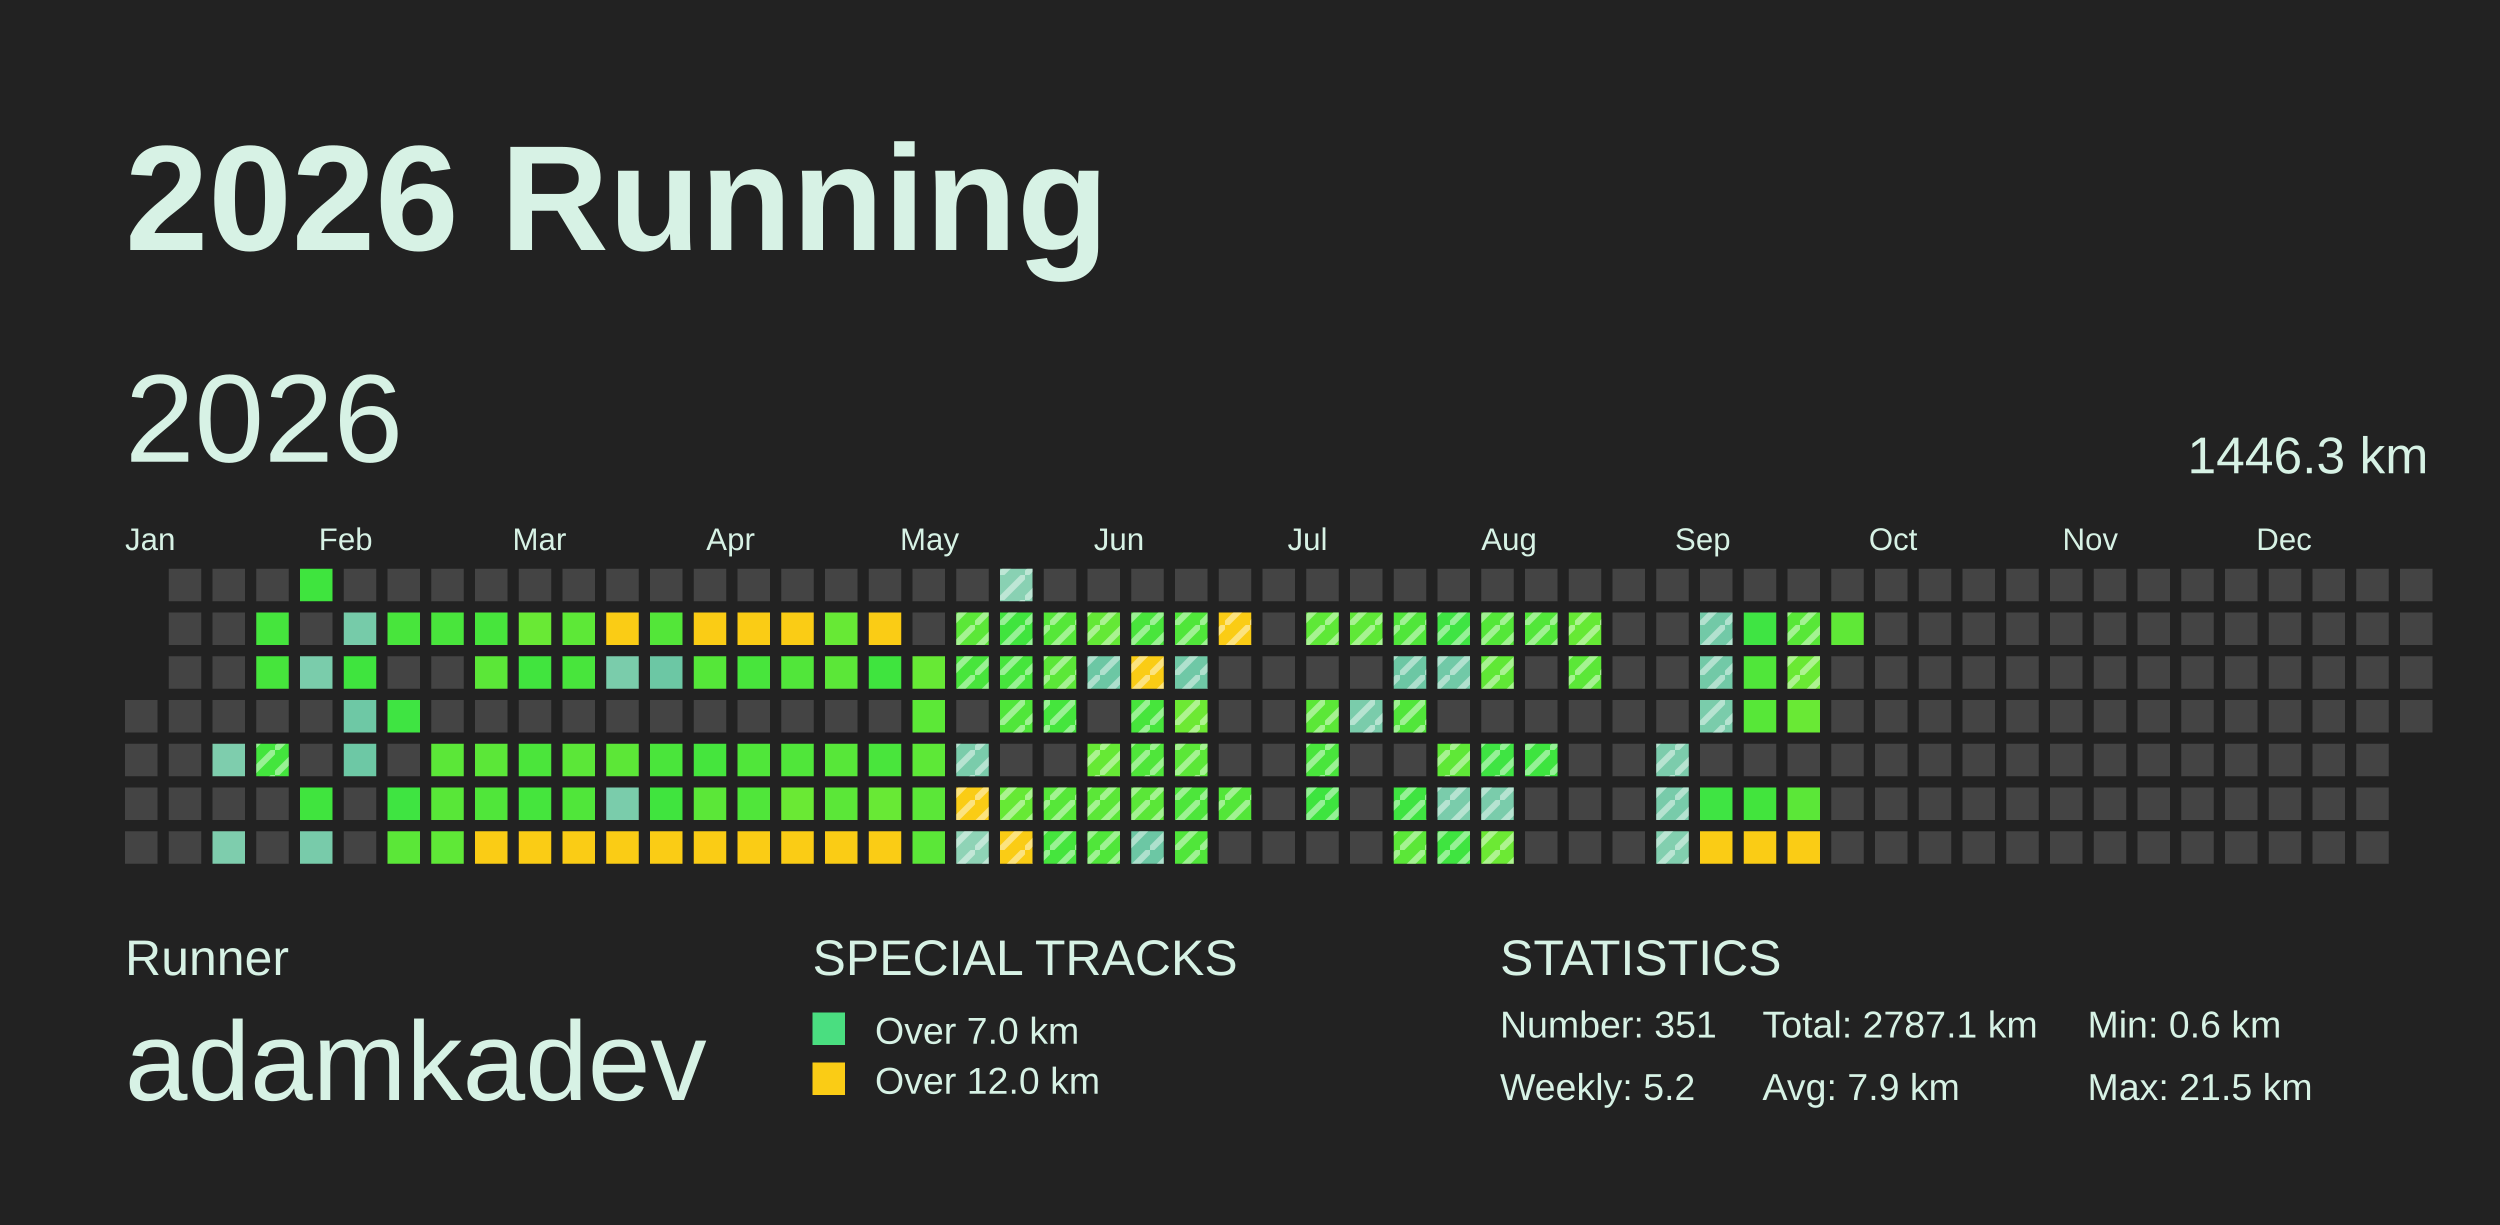
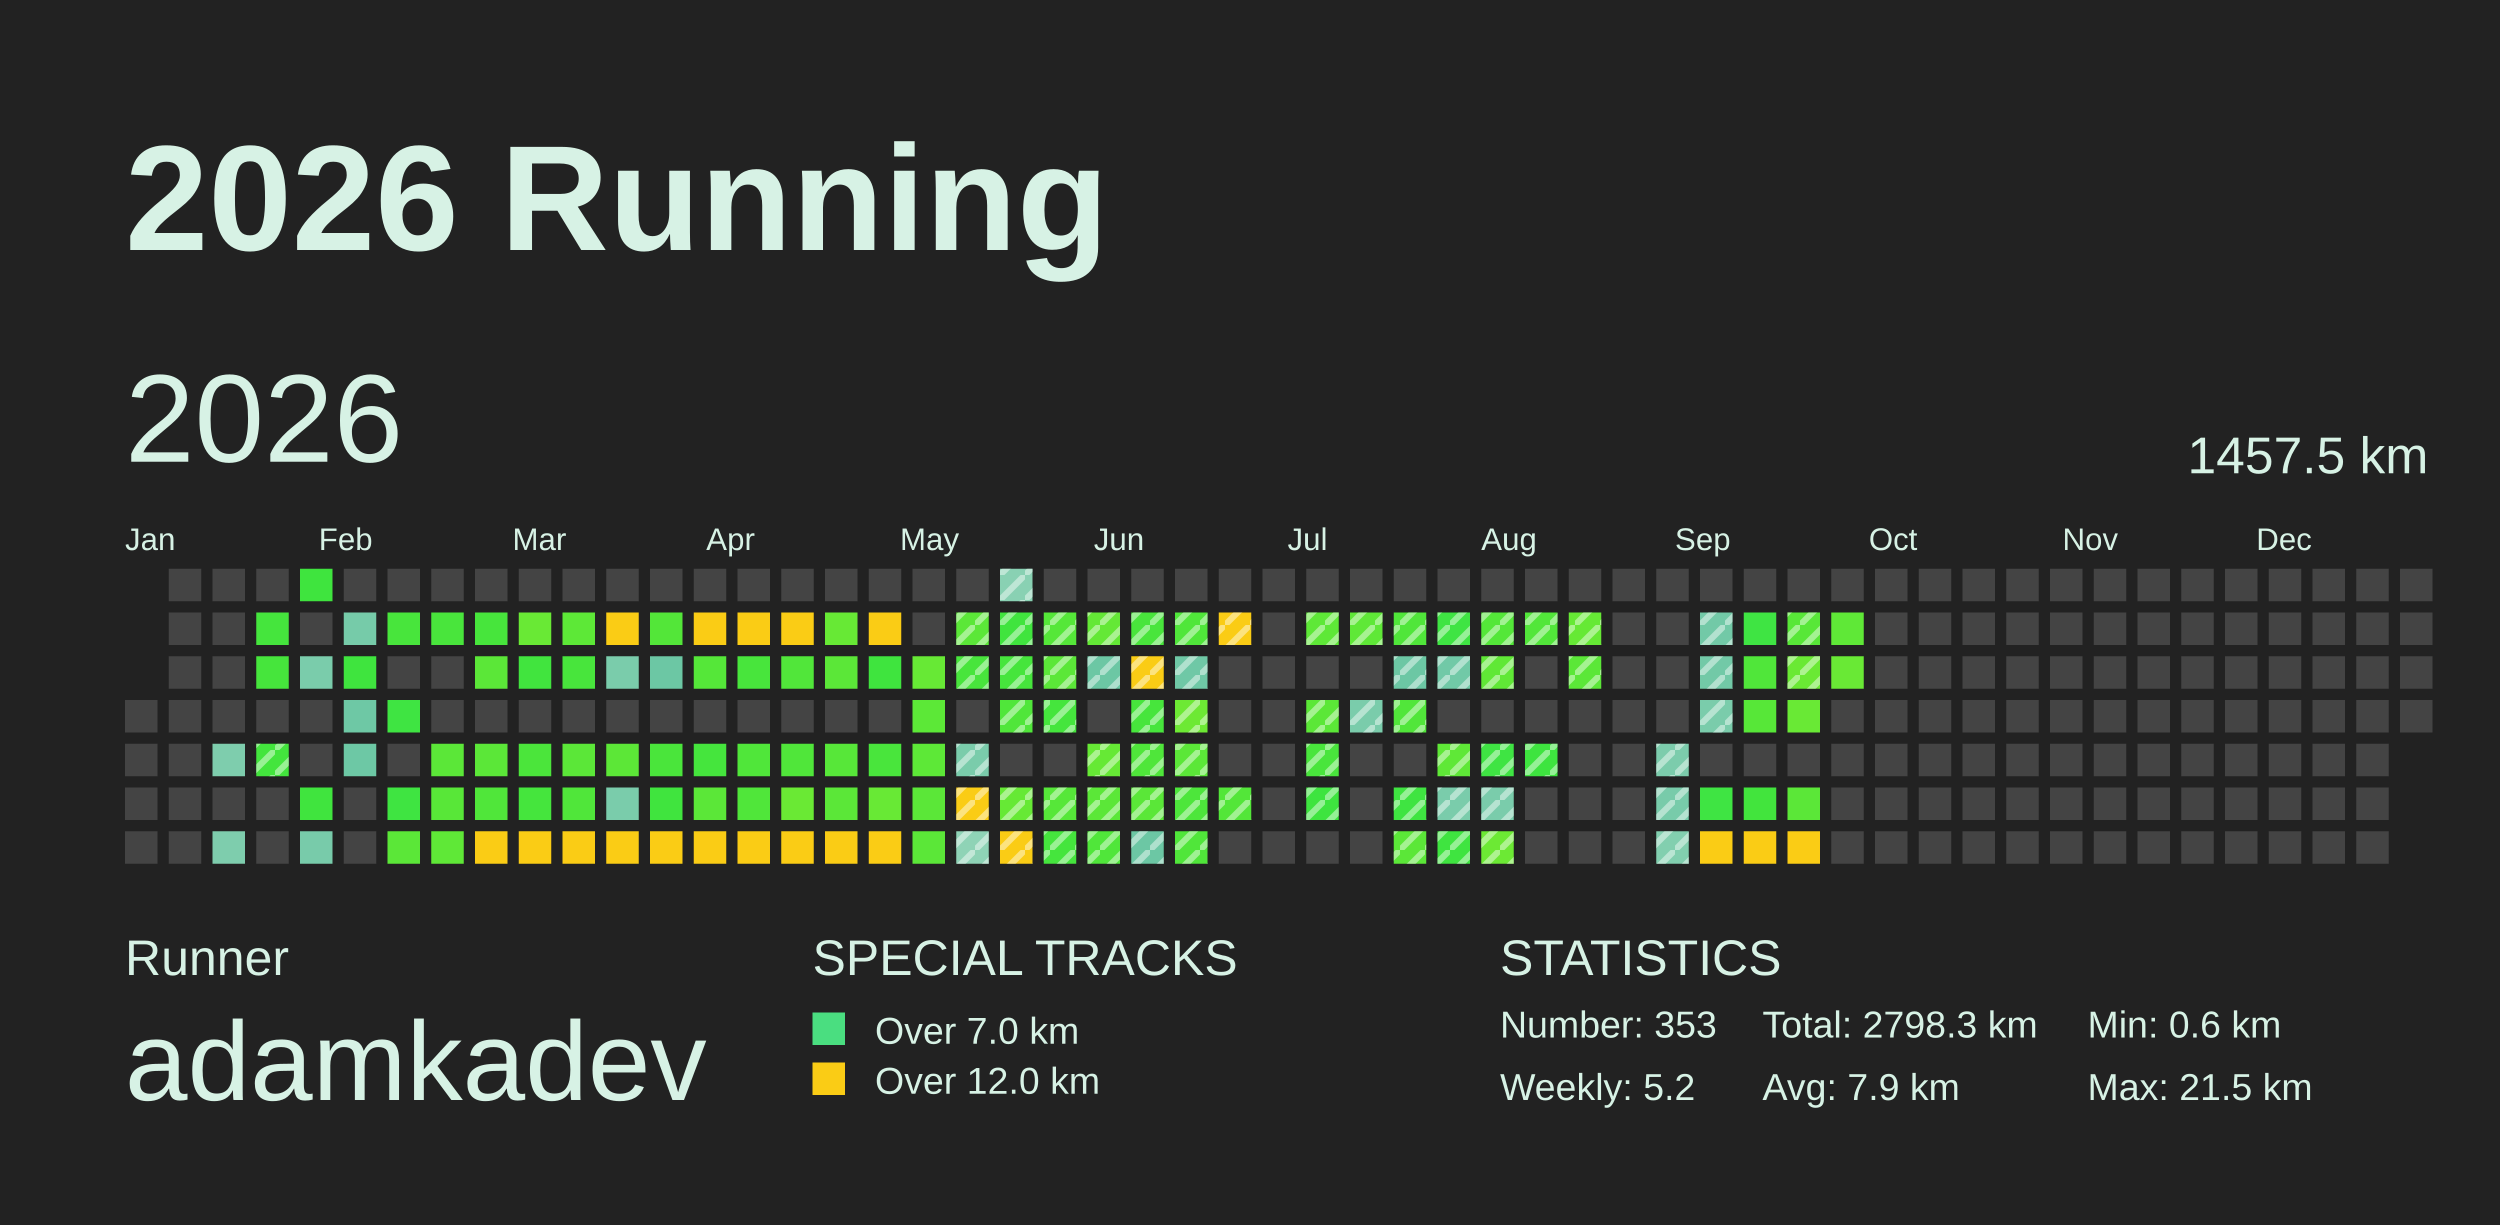
<svg xmlns="http://www.w3.org/2000/svg" baseProfile="full" height="98mm" version="1.1" viewBox="0,0,200,98" width="200mm">
  <defs>
    <pattern height="2" id="indoor-stripe" patternUnits="userSpaceOnUse" width="2">
      <line stroke="white" stroke-opacity="0.45" stroke-width="0.5" x1="0" x2="2" y1="2" y2="0" />
    </pattern>
  </defs>
  <rect fill="#222222" height="98" width="200" x="0" y="0" />
  <text fill="#D7F2E5" style="font-size:12px; font-family:Arial; font-weight:bold;" x="10" y="20">2026 Running</text>
  <text fill="#D7F2E5" style="font-size:4px; font-family:Arial" x="10" y="78">Runner</text>
  <text fill="#D7F2E5" style="font-size:9px; font-family:Arial" x="10" y="88">adamkadev</text>
  <text fill="#D7F2E5" style="font-size:4px; font-family:Arial" x="65" y="78">SPECIAL TRACKS</text>
  <rect fill="#4ADE80" height="2.6" width="2.6" x="65" y="81" />
  <text fill="#D7F2E5" style="font-size:3px; font-family:Arial" x="70" y="83.5">Over 7.0 km</text>
  <rect fill="#FACC15" height="2.6" width="2.6" x="65" y="85" />
  <text fill="#D7F2E5" style="font-size:3px; font-family:Arial" x="70" y="87.5">Over 12.0 km</text>
  <text fill="#D7F2E5" style="font-size:4px; font-family:Arial" x="120" y="78">STATISTICS</text>
-   <text fill="#D7F2E5" style="font-size:3px; font-family:Arial" x="120" y="83">Number: 351</text>
+   <text fill="#D7F2E5" style="font-size:3px; font-family:Arial" x="120" y="83">Number: 353</text>
  <text fill="#D7F2E5" style="font-size:3px; font-family:Arial" x="120" y="88">Weekly: 5.2</text>
-   <text fill="#D7F2E5" style="font-size:3px; font-family:Arial" x="141" y="83">Total: 2787.1 km</text>
+   <text fill="#D7F2E5" style="font-size:3px; font-family:Arial" x="141" y="83">Total: 2798.3 km</text>
  <text fill="#D7F2E5" style="font-size:3px; font-family:Arial" x="141" y="88">Avg: 7.9 km</text>
  <text fill="#D7F2E5" style="font-size:3px; font-family:Arial" x="167" y="83">Min: 0.6 km</text>
  <text fill="#D7F2E5" style="font-size:3px; font-family:Arial" x="167" y="88">Max: 21.5 km</text>
  <text dominant-baseline="hanging" fill="#D7F2E5" style="font-size:10.0px; font-family:Arial;" x="10" y="30">2026</text>
-   <text dominant-baseline="hanging" fill="#D7F2E5" style="font-size:4.125px; font-family:Arial;" x="175" y="35">1446.3 km</text>
+   <text dominant-baseline="hanging" fill="#D7F2E5" style="font-size:4.125px; font-family:Arial;" x="175" y="35">1457.5 km</text>
  <text fill="#D7F2E5" style="font-size:2.5px; font-family:Arial" x="10.0" y="44">Jan</text>
  <text fill="#D7F2E5" style="font-size:2.5px; font-family:Arial" x="25.5" y="44">Feb</text>
  <text fill="#D7F2E5" style="font-size:2.5px; font-family:Arial" x="41.0" y="44">Mar</text>
  <text fill="#D7F2E5" style="font-size:2.5px; font-family:Arial" x="56.5" y="44">Apr</text>
  <text fill="#D7F2E5" style="font-size:2.5px; font-family:Arial" x="72.0" y="44">May</text>
  <text fill="#D7F2E5" style="font-size:2.5px; font-family:Arial" x="87.5" y="44">Jun</text>
  <text fill="#D7F2E5" style="font-size:2.5px; font-family:Arial" x="103.0" y="44">Jul</text>
  <text fill="#D7F2E5" style="font-size:2.5px; font-family:Arial" x="118.5" y="44">Aug</text>
  <text fill="#D7F2E5" style="font-size:2.5px; font-family:Arial" x="134.0" y="44">Sep</text>
  <text fill="#D7F2E5" style="font-size:2.5px; font-family:Arial" x="149.5" y="44">Oct</text>
  <text fill="#D7F2E5" style="font-size:2.5px; font-family:Arial" x="165.0" y="44">Nov</text>
  <text fill="#D7F2E5" style="font-size:2.5px; font-family:Arial" x="180.5" y="44">Dec</text>
  <rect fill="#444444" height="2.6" width="2.6" x="10.0" y="56.0" />
  <rect fill="#444444" height="2.6" width="2.6" x="10.0" y="59.5" />
  <rect fill="#444444" height="2.6" width="2.6" x="10.0" y="63.0" />
  <rect fill="#444444" height="2.6" width="2.6" x="10.0" y="66.5" />
  <rect fill="#444444" height="2.6" width="2.6" x="13.5" y="45.5" />
  <rect fill="#444444" height="2.6" width="2.6" x="13.5" y="49.0" />
  <rect fill="#444444" height="2.6" width="2.6" x="13.5" y="52.5" />
  <rect fill="#444444" height="2.6" width="2.6" x="13.5" y="56.0" />
  <rect fill="#444444" height="2.6" width="2.6" x="13.5" y="59.5" />
  <rect fill="#444444" height="2.6" width="2.6" x="13.5" y="63.0" />
  <rect fill="#444444" height="2.6" width="2.6" x="13.5" y="66.5" />
  <rect fill="#444444" height="2.6" width="2.6" x="17.0" y="45.5" />
  <rect fill="#444444" height="2.6" width="2.6" x="17.0" y="49.0" />
  <rect fill="#444444" height="2.6" width="2.6" x="17.0" y="52.5" />
  <rect fill="#444444" height="2.6" width="2.6" x="17.0" y="56.0" />
  <rect fill="#7ecdad" height="2.6" width="2.6" x="17.0" y="59.5" />
  <rect fill="#444444" height="2.6" width="2.6" x="17.0" y="63.0" />
  <rect fill="#7ecdad" height="2.6" width="2.6" x="17.0" y="66.5" />
  <rect fill="#444444" height="2.6" width="2.6" x="20.5" y="45.5" />
  <rect fill="#45e53d" height="2.6" width="2.6" x="20.5" y="49.0" />
  <rect fill="#46e53c" height="2.6" width="2.6" x="20.5" y="52.5" />
  <rect fill="#444444" height="2.6" width="2.6" x="20.5" y="56.0" />
  <rect fill="#43e53d" height="2.6" width="2.6" x="20.5" y="59.5" />
  <rect fill="url(#indoor-stripe)" height="2.6" style="pointer-events: none;" width="2.6" x="20.5" y="59.5" />
  <rect fill="#444444" height="2.6" width="2.6" x="20.5" y="63.0" />
  <rect fill="#444444" height="2.6" width="2.6" x="20.5" y="66.5" />
  <rect fill="#3fe43e" height="2.6" width="2.6" x="24.0" y="45.5" />
  <rect fill="#444444" height="2.6" width="2.6" x="24.0" y="49.0" />
  <rect fill="#7accab" height="2.6" width="2.6" x="24.0" y="52.5" />
  <rect fill="#444444" height="2.6" width="2.6" x="24.0" y="56.0" />
  <rect fill="#444444" height="2.6" width="2.6" x="24.0" y="59.5" />
  <rect fill="#40e43e" height="2.6" width="2.6" x="24.0" y="63.0" />
  <rect fill="#78cbaa" height="2.6" width="2.6" x="24.0" y="66.5" />
  <rect fill="#444444" height="2.6" width="2.6" x="27.5" y="45.5" />
  <rect fill="#76cba9" height="2.6" width="2.6" x="27.5" y="49.0" />
  <rect fill="#3fe43e" height="2.6" width="2.6" x="27.5" y="52.5" />
  <rect fill="#6ec8a5" height="2.6" width="2.6" x="27.5" y="56.0" />
  <rect fill="#6dc8a5" height="2.6" width="2.6" x="27.5" y="59.5" />
  <rect fill="#444444" height="2.6" width="2.6" x="27.5" y="63.0" />
  <rect fill="#444444" height="2.6" width="2.6" x="27.5" y="66.5" />
  <rect fill="#444444" height="2.6" width="2.6" x="31.0" y="45.5" />
  <rect fill="#48e53c" height="2.6" width="2.6" x="31.0" y="49.0" />
  <rect fill="#444444" height="2.6" width="2.6" x="31.0" y="52.5" />
  <rect fill="#3fe442" height="2.6" width="2.6" x="31.0" y="56.0" />
  <rect fill="#444444" height="2.6" width="2.6" x="31.0" y="59.5" />
  <rect fill="#3fe441" height="2.6" width="2.6" x="31.0" y="63.0" />
  <rect fill="#5be738" height="2.6" width="2.6" x="31.0" y="66.5" />
  <rect fill="#444444" height="2.6" width="2.6" x="34.5" y="45.5" />
  <rect fill="#49e53c" height="2.6" width="2.6" x="34.5" y="49.0" />
  <rect fill="#444444" height="2.6" width="2.6" x="34.5" y="52.5" />
  <rect fill="#444444" height="2.6" width="2.6" x="34.5" y="56.0" />
  <rect fill="#5be738" height="2.6" width="2.6" x="34.5" y="59.5" />
  <rect fill="#58e738" height="2.6" width="2.6" x="34.5" y="63.0" />
  <rect fill="#5fe837" height="2.6" width="2.6" x="34.5" y="66.5" />
  <rect fill="#444444" height="2.6" width="2.6" x="38.0" y="45.5" />
  <rect fill="#47e53c" height="2.6" width="2.6" x="38.0" y="49.0" />
  <rect fill="#5be738" height="2.6" width="2.6" x="38.0" y="52.5" />
  <rect fill="#444444" height="2.6" width="2.6" x="38.0" y="56.0" />
  <rect fill="#5be738" height="2.6" width="2.6" x="38.0" y="59.5" />
  <rect fill="#50e63a" height="2.6" width="2.6" x="38.0" y="63.0" />
  <rect fill="#FACC15" height="2.6" width="2.6" x="38.0" y="66.5" />
  <rect fill="#444444" height="2.6" width="2.6" x="41.5" y="45.5" />
  <rect fill="#69e935" height="2.6" width="2.6" x="41.5" y="49.0" />
  <rect fill="#41e43e" height="2.6" width="2.6" x="41.5" y="52.5" />
  <rect fill="#444444" height="2.6" width="2.6" x="41.5" y="56.0" />
  <rect fill="#4be53b" height="2.6" width="2.6" x="41.5" y="59.5" />
  <rect fill="#45e53d" height="2.6" width="2.6" x="41.5" y="63.0" />
  <rect fill="#FACC15" height="2.6" width="2.6" x="41.5" y="66.5" />
  <rect fill="#444444" height="2.6" width="2.6" x="45.0" y="45.5" />
  <rect fill="#5de837" height="2.6" width="2.6" x="45.0" y="49.0" />
  <rect fill="#48e53c" height="2.6" width="2.6" x="45.0" y="52.5" />
  <rect fill="#444444" height="2.6" width="2.6" x="45.0" y="56.0" />
  <rect fill="#5be738" height="2.6" width="2.6" x="45.0" y="59.5" />
  <rect fill="#50e63a" height="2.6" width="2.6" x="45.0" y="63.0" />
  <rect fill="#FACC15" height="2.6" width="2.6" x="45.0" y="66.5" />
  <rect fill="#444444" height="2.6" width="2.6" x="48.5" y="45.5" />
  <rect fill="#FACC15" height="2.6" width="2.6" x="48.5" y="49.0" />
  <rect fill="#7accab" height="2.6" width="2.6" x="48.5" y="52.5" />
  <rect fill="#444444" height="2.6" width="2.6" x="48.5" y="56.0" />
  <rect fill="#5ce737" height="2.6" width="2.6" x="48.5" y="59.5" />
  <rect fill="#7accab" height="2.6" width="2.6" x="48.5" y="63.0" />
  <rect fill="#FACC15" height="2.6" width="2.6" x="48.5" y="66.5" />
  <rect fill="#444444" height="2.6" width="2.6" x="52.0" y="45.5" />
  <rect fill="#53e639" height="2.6" width="2.6" x="52.0" y="49.0" />
  <rect fill="#6cc7a4" height="2.6" width="2.6" x="52.0" y="52.5" />
  <rect fill="#444444" height="2.6" width="2.6" x="52.0" y="56.0" />
  <rect fill="#4ae53b" height="2.6" width="2.6" x="52.0" y="59.5" />
  <rect fill="#40e43e" height="2.6" width="2.6" x="52.0" y="63.0" />
  <rect fill="#FACC15" height="2.6" width="2.6" x="52.0" y="66.5" />
  <rect fill="#444444" height="2.6" width="2.6" x="55.5" y="45.5" />
  <rect fill="#FACC15" height="2.6" width="2.6" x="55.5" y="49.0" />
  <rect fill="#55e739" height="2.6" width="2.6" x="55.5" y="52.5" />
  <rect fill="#444444" height="2.6" width="2.6" x="55.5" y="56.0" />
  <rect fill="#45e53d" height="2.6" width="2.6" x="55.5" y="59.5" />
  <rect fill="#5be738" height="2.6" width="2.6" x="55.5" y="63.0" />
  <rect fill="#FACC15" height="2.6" width="2.6" x="55.5" y="66.5" />
  <rect fill="#444444" height="2.6" width="2.6" x="59.0" y="45.5" />
  <rect fill="#FACC15" height="2.6" width="2.6" x="59.0" y="49.0" />
  <rect fill="#48e53c" height="2.6" width="2.6" x="59.0" y="52.5" />
  <rect fill="#444444" height="2.6" width="2.6" x="59.0" y="56.0" />
  <rect fill="#50e63a" height="2.6" width="2.6" x="59.0" y="59.5" />
  <rect fill="#50e63a" height="2.6" width="2.6" x="59.0" y="63.0" />
  <rect fill="#FACC15" height="2.6" width="2.6" x="59.0" y="66.5" />
  <rect fill="#444444" height="2.6" width="2.6" x="62.5" y="45.5" />
  <rect fill="#FACC15" height="2.6" width="2.6" x="62.5" y="49.0" />
  <rect fill="#51e63a" height="2.6" width="2.6" x="62.5" y="52.5" />
  <rect fill="#444444" height="2.6" width="2.6" x="62.5" y="56.0" />
  <rect fill="#50e63a" height="2.6" width="2.6" x="62.5" y="59.5" />
  <rect fill="#6ae934" height="2.6" width="2.6" x="62.5" y="63.0" />
  <rect fill="#FACC15" height="2.6" width="2.6" x="62.5" y="66.5" />
  <rect fill="#444444" height="2.6" width="2.6" x="66.0" y="45.5" />
  <rect fill="#67e935" height="2.6" width="2.6" x="66.0" y="49.0" />
  <rect fill="#5be738" height="2.6" width="2.6" x="66.0" y="52.5" />
  <rect fill="#444444" height="2.6" width="2.6" x="66.0" y="56.0" />
  <rect fill="#57e739" height="2.6" width="2.6" x="66.0" y="59.5" />
  <rect fill="#5be738" height="2.6" width="2.6" x="66.0" y="63.0" />
  <rect fill="#FACC15" height="2.6" width="2.6" x="66.0" y="66.5" />
  <rect fill="#444444" height="2.6" width="2.6" x="69.5" y="45.5" />
  <rect fill="#FACC15" height="2.6" width="2.6" x="69.5" y="49.0" />
  <rect fill="#3fe43e" height="2.6" width="2.6" x="69.5" y="52.5" />
  <rect fill="#444444" height="2.6" width="2.6" x="69.5" y="56.0" />
  <rect fill="#49e53c" height="2.6" width="2.6" x="69.5" y="59.5" />
  <rect fill="#68e935" height="2.6" width="2.6" x="69.5" y="63.0" />
  <rect fill="#FACC15" height="2.6" width="2.6" x="69.5" y="66.5" />
  <rect fill="#444444" height="2.6" width="2.6" x="73.0" y="45.5" />
  <rect fill="#444444" height="2.6" width="2.6" x="73.0" y="49.0" />
  <rect fill="#67e935" height="2.6" width="2.6" x="73.0" y="52.5" />
  <rect fill="#5ce837" height="2.6" width="2.6" x="73.0" y="56.0" />
  <rect fill="#5de837" height="2.6" width="2.6" x="73.0" y="59.5" />
  <rect fill="#5be738" height="2.6" width="2.6" x="73.0" y="63.0" />
  <rect fill="#5be738" height="2.6" width="2.6" x="73.0" y="66.5" />
  <rect fill="#444444" height="2.6" width="2.6" x="76.5" y="45.5" />
  <rect fill="#5be738" height="2.6" width="2.6" x="76.5" y="49.0" />
  <rect fill="url(#indoor-stripe)" height="2.6" style="pointer-events: none;" width="2.6" x="76.5" y="49.0" />
  <rect fill="#48e53c" height="2.6" width="2.6" x="76.5" y="52.5" />
  <rect fill="url(#indoor-stripe)" height="2.6" style="pointer-events: none;" width="2.6" x="76.5" y="52.5" />
  <rect fill="#444444" height="2.6" width="2.6" x="76.5" y="56.0" />
  <rect fill="#7accab" height="2.6" width="2.6" x="76.5" y="59.5" />
  <rect fill="url(#indoor-stripe)" height="2.6" style="pointer-events: none;" width="2.6" x="76.5" y="59.5" />
  <rect fill="#FACC15" height="2.6" width="2.6" x="76.5" y="63.0" />
  <rect fill="url(#indoor-stripe)" height="2.6" style="pointer-events: none;" width="2.6" x="76.5" y="63.0" />
  <rect fill="#8fd3b6" height="2.6" width="2.6" x="76.5" y="66.5" />
  <rect fill="url(#indoor-stripe)" height="2.6" style="pointer-events: none;" width="2.6" x="76.5" y="66.5" />
  <rect fill="#89d1b3" height="2.6" width="2.6" x="80.0" y="45.5" />
  <rect fill="url(#indoor-stripe)" height="2.6" style="pointer-events: none;" width="2.6" x="80.0" y="45.5" />
  <rect fill="#40e43e" height="2.6" width="2.6" x="80.0" y="49.0" />
  <rect fill="url(#indoor-stripe)" height="2.6" style="pointer-events: none;" width="2.6" x="80.0" y="49.0" />
  <rect fill="#46e53c" height="2.6" width="2.6" x="80.0" y="52.5" />
  <rect fill="url(#indoor-stripe)" height="2.6" style="pointer-events: none;" width="2.6" x="80.0" y="52.5" />
  <rect fill="#50e63a" height="2.6" width="2.6" x="80.0" y="56.0" />
  <rect fill="url(#indoor-stripe)" height="2.6" style="pointer-events: none;" width="2.6" x="80.0" y="56.0" />
  <rect fill="#444444" height="2.6" width="2.6" x="80.0" y="59.5" />
  <rect fill="#66e935" height="2.6" width="2.6" x="80.0" y="63.0" />
  <rect fill="url(#indoor-stripe)" height="2.6" style="pointer-events: none;" width="2.6" x="80.0" y="63.0" />
  <rect fill="#FACC15" height="2.6" width="2.6" x="80.0" y="66.5" />
  <rect fill="url(#indoor-stripe)" height="2.6" style="pointer-events: none;" width="2.6" x="80.0" y="66.5" />
  <rect fill="#444444" height="2.6" width="2.6" x="83.5" y="45.5" />
  <rect fill="#55e739" height="2.6" width="2.6" x="83.5" y="49.0" />
  <rect fill="url(#indoor-stripe)" height="2.6" style="pointer-events: none;" width="2.6" x="83.5" y="49.0" />
  <rect fill="#5be738" height="2.6" width="2.6" x="83.5" y="52.5" />
  <rect fill="url(#indoor-stripe)" height="2.6" style="pointer-events: none;" width="2.6" x="83.5" y="52.5" />
  <rect fill="#45e53d" height="2.6" width="2.6" x="83.5" y="56.0" />
  <rect fill="url(#indoor-stripe)" height="2.6" style="pointer-events: none;" width="2.6" x="83.5" y="56.0" />
  <rect fill="#444444" height="2.6" width="2.6" x="83.5" y="59.5" />
  <rect fill="#56e739" height="2.6" width="2.6" x="83.5" y="63.0" />
  <rect fill="url(#indoor-stripe)" height="2.6" style="pointer-events: none;" width="2.6" x="83.5" y="63.0" />
  <rect fill="#45e53d" height="2.6" width="2.6" x="83.5" y="66.5" />
  <rect fill="url(#indoor-stripe)" height="2.6" style="pointer-events: none;" width="2.6" x="83.5" y="66.5" />
  <rect fill="#444444" height="2.6" width="2.6" x="87.0" y="45.5" />
  <rect fill="#64e836" height="2.6" width="2.6" x="87.0" y="49.0" />
  <rect fill="url(#indoor-stripe)" height="2.6" style="pointer-events: none;" width="2.6" x="87.0" y="49.0" />
  <rect fill="#6cc7a4" height="2.6" width="2.6" x="87.0" y="52.5" />
  <rect fill="url(#indoor-stripe)" height="2.6" style="pointer-events: none;" width="2.6" x="87.0" y="52.5" />
  <rect fill="#444444" height="2.6" width="2.6" x="87.0" y="56.0" />
  <rect fill="#66e935" height="2.6" width="2.6" x="87.0" y="59.5" />
  <rect fill="url(#indoor-stripe)" height="2.6" style="pointer-events: none;" width="2.6" x="87.0" y="59.5" />
  <rect fill="#5be738" height="2.6" width="2.6" x="87.0" y="63.0" />
  <rect fill="url(#indoor-stripe)" height="2.6" style="pointer-events: none;" width="2.6" x="87.0" y="63.0" />
  <rect fill="#50e63a" height="2.6" width="2.6" x="87.0" y="66.5" />
  <rect fill="url(#indoor-stripe)" height="2.6" style="pointer-events: none;" width="2.6" x="87.0" y="66.5" />
  <rect fill="#444444" height="2.6" width="2.6" x="90.5" y="45.5" />
  <rect fill="#49e53c" height="2.6" width="2.6" x="90.5" y="49.0" />
  <rect fill="url(#indoor-stripe)" height="2.6" style="pointer-events: none;" width="2.6" x="90.5" y="49.0" />
  <rect fill="#FACC15" height="2.6" width="2.6" x="90.5" y="52.5" />
  <rect fill="url(#indoor-stripe)" height="2.6" style="pointer-events: none;" width="2.6" x="90.5" y="52.5" />
  <rect fill="#47e53c" height="2.6" width="2.6" x="90.5" y="56.0" />
  <rect fill="url(#indoor-stripe)" height="2.6" style="pointer-events: none;" width="2.6" x="90.5" y="56.0" />
  <rect fill="#4fe63a" height="2.6" width="2.6" x="90.5" y="59.5" />
  <rect fill="url(#indoor-stripe)" height="2.6" style="pointer-events: none;" width="2.6" x="90.5" y="59.5" />
  <rect fill="#5ae738" height="2.6" width="2.6" x="90.5" y="63.0" />
  <rect fill="url(#indoor-stripe)" height="2.6" style="pointer-events: none;" width="2.6" x="90.5" y="63.0" />
  <rect fill="#6cc7a4" height="2.6" width="2.6" x="90.5" y="66.5" />
  <rect fill="url(#indoor-stripe)" height="2.6" style="pointer-events: none;" width="2.6" x="90.5" y="66.5" />
  <rect fill="#444444" height="2.6" width="2.6" x="94.0" y="45.5" />
  <rect fill="#50e63a" height="2.6" width="2.6" x="94.0" y="49.0" />
  <rect fill="url(#indoor-stripe)" height="2.6" style="pointer-events: none;" width="2.6" x="94.0" y="49.0" />
  <rect fill="#6fc8a6" height="2.6" width="2.6" x="94.0" y="52.5" />
  <rect fill="url(#indoor-stripe)" height="2.6" style="pointer-events: none;" width="2.6" x="94.0" y="52.5" />
  <rect fill="#6de934" height="2.6" width="2.6" x="94.0" y="56.0" />
  <rect fill="url(#indoor-stripe)" height="2.6" style="pointer-events: none;" width="2.6" x="94.0" y="56.0" />
  <rect fill="#5be738" height="2.6" width="2.6" x="94.0" y="59.5" />
  <rect fill="url(#indoor-stripe)" height="2.6" style="pointer-events: none;" width="2.6" x="94.0" y="59.5" />
  <rect fill="#4de63b" height="2.6" width="2.6" x="94.0" y="63.0" />
  <rect fill="url(#indoor-stripe)" height="2.6" style="pointer-events: none;" width="2.6" x="94.0" y="63.0" />
  <rect fill="#50e63a" height="2.6" width="2.6" x="94.0" y="66.5" />
  <rect fill="url(#indoor-stripe)" height="2.6" style="pointer-events: none;" width="2.6" x="94.0" y="66.5" />
  <rect fill="#444444" height="2.6" width="2.6" x="97.5" y="45.5" />
  <rect fill="#FACC15" height="2.6" width="2.6" x="97.5" y="49.0" />
  <rect fill="url(#indoor-stripe)" height="2.6" style="pointer-events: none;" width="2.6" x="97.5" y="49.0" />
  <rect fill="#444444" height="2.6" width="2.6" x="97.5" y="52.5" />
  <rect fill="#444444" height="2.6" width="2.6" x="97.5" y="56.0" />
  <rect fill="#444444" height="2.6" width="2.6" x="97.5" y="59.5" />
  <rect fill="#53e639" height="2.6" width="2.6" x="97.5" y="63.0" />
  <rect fill="url(#indoor-stripe)" height="2.6" style="pointer-events: none;" width="2.6" x="97.5" y="63.0" />
  <rect fill="#444444" height="2.6" width="2.6" x="97.5" y="66.5" />
  <rect fill="#444444" height="2.6" width="2.6" x="101.0" y="45.5" />
  <rect fill="#444444" height="2.6" width="2.6" x="101.0" y="49.0" />
  <rect fill="#444444" height="2.6" width="2.6" x="101.0" y="52.5" />
  <rect fill="#444444" height="2.6" width="2.6" x="101.0" y="56.0" />
  <rect fill="#444444" height="2.6" width="2.6" x="101.0" y="59.5" />
  <rect fill="#444444" height="2.6" width="2.6" x="101.0" y="63.0" />
  <rect fill="#444444" height="2.6" width="2.6" x="101.0" y="66.5" />
  <rect fill="#444444" height="2.6" width="2.6" x="104.5" y="45.5" />
  <rect fill="#5ee837" height="2.6" width="2.6" x="104.5" y="49.0" />
  <rect fill="url(#indoor-stripe)" height="2.6" style="pointer-events: none;" width="2.6" x="104.5" y="49.0" />
  <rect fill="#444444" height="2.6" width="2.6" x="104.5" y="52.5" />
  <rect fill="#5be737" height="2.6" width="2.6" x="104.5" y="56.0" />
  <rect fill="url(#indoor-stripe)" height="2.6" style="pointer-events: none;" width="2.6" x="104.5" y="56.0" />
  <rect fill="#49e53c" height="2.6" width="2.6" x="104.5" y="59.5" />
  <rect fill="url(#indoor-stripe)" height="2.6" style="pointer-events: none;" width="2.6" x="104.5" y="59.5" />
  <rect fill="#3ee43f" height="2.6" width="2.6" x="104.5" y="63.0" />
  <rect fill="url(#indoor-stripe)" height="2.6" style="pointer-events: none;" width="2.6" x="104.5" y="63.0" />
  <rect fill="#444444" height="2.6" width="2.6" x="104.5" y="66.5" />
  <rect fill="#444444" height="2.6" width="2.6" x="108.0" y="45.5" />
  <rect fill="#5fe837" height="2.6" width="2.6" x="108.0" y="49.0" />
  <rect fill="url(#indoor-stripe)" height="2.6" style="pointer-events: none;" width="2.6" x="108.0" y="49.0" />
  <rect fill="#444444" height="2.6" width="2.6" x="108.0" y="52.5" />
  <rect fill="#7accab" height="2.6" width="2.6" x="108.0" y="56.0" />
  <rect fill="url(#indoor-stripe)" height="2.6" style="pointer-events: none;" width="2.6" x="108.0" y="56.0" />
  <rect fill="#444444" height="2.6" width="2.6" x="108.0" y="59.5" />
  <rect fill="#444444" height="2.6" width="2.6" x="108.0" y="63.0" />
  <rect fill="#444444" height="2.6" width="2.6" x="108.0" y="66.5" />
  <rect fill="#444444" height="2.6" width="2.6" x="111.5" y="45.5" />
  <rect fill="#50e63a" height="2.6" width="2.6" x="111.5" y="49.0" />
  <rect fill="url(#indoor-stripe)" height="2.6" style="pointer-events: none;" width="2.6" x="111.5" y="49.0" />
  <rect fill="#6cc7a4" height="2.6" width="2.6" x="111.5" y="52.5" />
  <rect fill="url(#indoor-stripe)" height="2.6" style="pointer-events: none;" width="2.6" x="111.5" y="52.5" />
  <rect fill="#51e63a" height="2.6" width="2.6" x="111.5" y="56.0" />
  <rect fill="url(#indoor-stripe)" height="2.6" style="pointer-events: none;" width="2.6" x="111.5" y="56.0" />
  <rect fill="#444444" height="2.6" width="2.6" x="111.5" y="59.5" />
  <rect fill="#3fe441" height="2.6" width="2.6" x="111.5" y="63.0" />
  <rect fill="url(#indoor-stripe)" height="2.6" style="pointer-events: none;" width="2.6" x="111.5" y="63.0" />
  <rect fill="#5be738" height="2.6" width="2.6" x="111.5" y="66.5" />
  <rect fill="url(#indoor-stripe)" height="2.6" style="pointer-events: none;" width="2.6" x="111.5" y="66.5" />
  <rect fill="#444444" height="2.6" width="2.6" x="115.0" y="45.5" />
  <rect fill="#3fe443" height="2.6" width="2.6" x="115.0" y="49.0" />
  <rect fill="url(#indoor-stripe)" height="2.6" style="pointer-events: none;" width="2.6" x="115.0" y="49.0" />
  <rect fill="#71c9a7" height="2.6" width="2.6" x="115.0" y="52.5" />
  <rect fill="url(#indoor-stripe)" height="2.6" style="pointer-events: none;" width="2.6" x="115.0" y="52.5" />
  <rect fill="#444444" height="2.6" width="2.6" x="115.0" y="56.0" />
  <rect fill="#5fe837" height="2.6" width="2.6" x="115.0" y="59.5" />
  <rect fill="url(#indoor-stripe)" height="2.6" style="pointer-events: none;" width="2.6" x="115.0" y="59.5" />
  <rect fill="#7accab" height="2.6" width="2.6" x="115.0" y="63.0" />
  <rect fill="url(#indoor-stripe)" height="2.6" style="pointer-events: none;" width="2.6" x="115.0" y="63.0" />
  <rect fill="#3fe440" height="2.6" width="2.6" x="115.0" y="66.5" />
  <rect fill="url(#indoor-stripe)" height="2.6" style="pointer-events: none;" width="2.6" x="115.0" y="66.5" />
  <rect fill="#444444" height="2.6" width="2.6" x="118.5" y="45.5" />
  <rect fill="#54e739" height="2.6" width="2.6" x="118.5" y="49.0" />
  <rect fill="url(#indoor-stripe)" height="2.6" style="pointer-events: none;" width="2.6" x="118.5" y="49.0" />
  <rect fill="#60e836" height="2.6" width="2.6" x="118.5" y="52.5" />
  <rect fill="url(#indoor-stripe)" height="2.6" style="pointer-events: none;" width="2.6" x="118.5" y="52.5" />
  <rect fill="#444444" height="2.6" width="2.6" x="118.5" y="56.0" />
  <rect fill="#3fe443" height="2.6" width="2.6" x="118.5" y="59.5" />
  <rect fill="url(#indoor-stripe)" height="2.6" style="pointer-events: none;" width="2.6" x="118.5" y="59.5" />
  <rect fill="#7accab" height="2.6" width="2.6" x="118.5" y="63.0" />
  <rect fill="url(#indoor-stripe)" height="2.6" style="pointer-events: none;" width="2.6" x="118.5" y="63.0" />
  <rect fill="#6ce934" height="2.6" width="2.6" x="118.5" y="66.5" />
  <rect fill="url(#indoor-stripe)" height="2.6" style="pointer-events: none;" width="2.6" x="118.5" y="66.5" />
  <rect fill="#444444" height="2.6" width="2.6" x="122.0" y="45.5" />
  <rect fill="#52e63a" height="2.6" width="2.6" x="122.0" y="49.0" />
  <rect fill="url(#indoor-stripe)" height="2.6" style="pointer-events: none;" width="2.6" x="122.0" y="49.0" />
  <rect fill="#444444" height="2.6" width="2.6" x="122.0" y="52.5" />
  <rect fill="#444444" height="2.6" width="2.6" x="122.0" y="56.0" />
  <rect fill="#3ee43f" height="2.6" width="2.6" x="122.0" y="59.5" />
  <rect fill="url(#indoor-stripe)" height="2.6" style="pointer-events: none;" width="2.6" x="122.0" y="59.5" />
  <rect fill="#444444" height="2.6" width="2.6" x="122.0" y="63.0" />
  <rect fill="#444444" height="2.6" width="2.6" x="122.0" y="66.5" />
  <rect fill="#444444" height="2.6" width="2.6" x="125.5" y="45.5" />
  <rect fill="#66e935" height="2.6" width="2.6" x="125.5" y="49.0" />
  <rect fill="url(#indoor-stripe)" height="2.6" style="pointer-events: none;" width="2.6" x="125.5" y="49.0" />
  <rect fill="#5be738" height="2.6" width="2.6" x="125.5" y="52.5" />
  <rect fill="url(#indoor-stripe)" height="2.6" style="pointer-events: none;" width="2.6" x="125.5" y="52.5" />
  <rect fill="#444444" height="2.6" width="2.6" x="125.5" y="56.0" />
  <rect fill="#444444" height="2.6" width="2.6" x="125.5" y="59.5" />
  <rect fill="#444444" height="2.6" width="2.6" x="125.5" y="63.0" />
  <rect fill="#444444" height="2.6" width="2.6" x="125.5" y="66.5" />
  <rect fill="#444444" height="2.6" width="2.6" x="129.0" y="45.5" />
  <rect fill="#444444" height="2.6" width="2.6" x="129.0" y="49.0" />
  <rect fill="#444444" height="2.6" width="2.6" x="129.0" y="52.5" />
  <rect fill="#444444" height="2.6" width="2.6" x="129.0" y="56.0" />
  <rect fill="#444444" height="2.6" width="2.6" x="129.0" y="59.5" />
  <rect fill="#444444" height="2.6" width="2.6" x="129.0" y="63.0" />
  <rect fill="#444444" height="2.6" width="2.6" x="129.0" y="66.5" />
  <rect fill="#444444" height="2.6" width="2.6" x="132.5" y="45.5" />
  <rect fill="#444444" height="2.6" width="2.6" x="132.5" y="49.0" />
  <rect fill="#444444" height="2.6" width="2.6" x="132.5" y="52.5" />
  <rect fill="#444444" height="2.6" width="2.6" x="132.5" y="56.0" />
  <rect fill="#7cccac" height="2.6" width="2.6" x="132.5" y="59.5" />
  <rect fill="url(#indoor-stripe)" height="2.6" style="pointer-events: none;" width="2.6" x="132.5" y="59.5" />
  <rect fill="#78cbaa" height="2.6" width="2.6" x="132.5" y="63.0" />
  <rect fill="url(#indoor-stripe)" height="2.6" style="pointer-events: none;" width="2.6" x="132.5" y="63.0" />
  <rect fill="#82cfaf" height="2.6" width="2.6" x="132.5" y="66.5" />
  <rect fill="url(#indoor-stripe)" height="2.6" style="pointer-events: none;" width="2.6" x="132.5" y="66.5" />
  <rect fill="#444444" height="2.6" width="2.6" x="136.0" y="45.5" />
  <rect fill="#72c9a7" height="2.6" width="2.6" x="136.0" y="49.0" />
  <rect fill="url(#indoor-stripe)" height="2.6" style="pointer-events: none;" width="2.6" x="136.0" y="49.0" />
  <rect fill="#72c9a7" height="2.6" width="2.6" x="136.0" y="52.5" />
  <rect fill="url(#indoor-stripe)" height="2.6" style="pointer-events: none;" width="2.6" x="136.0" y="52.5" />
  <rect fill="#7accab" height="2.6" width="2.6" x="136.0" y="56.0" />
  <rect fill="url(#indoor-stripe)" height="2.6" style="pointer-events: none;" width="2.6" x="136.0" y="56.0" />
  <rect fill="#444444" height="2.6" width="2.6" x="136.0" y="59.5" />
  <rect fill="#3fe443" height="2.6" width="2.6" x="136.0" y="63.0" />
  <rect fill="#FACC15" height="2.6" width="2.6" x="136.0" y="66.5" />
  <rect fill="#444444" height="2.6" width="2.6" x="139.5" y="45.5" />
  <rect fill="#3fe443" height="2.6" width="2.6" x="139.5" y="49.0" />
  <rect fill="#50e63a" height="2.6" width="2.6" x="139.5" y="52.5" />
  <rect fill="#57e738" height="2.6" width="2.6" x="139.5" y="56.0" />
  <rect fill="#444444" height="2.6" width="2.6" x="139.5" y="59.5" />
  <rect fill="#42e43d" height="2.6" width="2.6" x="139.5" y="63.0" />
  <rect fill="#FACC15" height="2.6" width="2.6" x="139.5" y="66.5" />
  <rect fill="#444444" height="2.6" width="2.6" x="143.0" y="45.5" />
  <rect fill="#58e738" height="2.6" width="2.6" x="143.0" y="49.0" />
  <rect fill="url(#indoor-stripe)" height="2.6" style="pointer-events: none;" width="2.6" x="143.0" y="49.0" />
  <rect fill="#6ae934" height="2.6" width="2.6" x="143.0" y="52.5" />
  <rect fill="url(#indoor-stripe)" height="2.6" style="pointer-events: none;" width="2.6" x="143.0" y="52.5" />
  <rect fill="#69e935" height="2.6" width="2.6" x="143.0" y="56.0" />
  <rect fill="#444444" height="2.6" width="2.6" x="143.0" y="59.5" />
  <rect fill="#5be738" height="2.6" width="2.6" x="143.0" y="63.0" />
  <rect fill="#FACC15" height="2.6" width="2.6" x="143.0" y="66.5" />
  <rect fill="#444444" height="2.6" width="2.6" x="146.5" y="45.5" />
  <rect fill="#5fe837" height="2.6" width="2.6" x="146.5" y="49.0" />
-   <rect fill="#444444" height="2.6" width="2.6" x="146.5" y="52.5" />
+   <rect fill="#69e935" height="2.6" width="2.6" x="146.5" y="52.5" />
  <rect fill="#444444" height="2.6" width="2.6" x="146.5" y="56.0" />
  <rect fill="#444444" height="2.6" width="2.6" x="146.5" y="59.5" />
  <rect fill="#444444" height="2.6" width="2.6" x="146.5" y="63.0" />
  <rect fill="#444444" height="2.6" width="2.6" x="146.5" y="66.5" />
  <rect fill="#444444" height="2.6" width="2.6" x="150.0" y="45.5" />
  <rect fill="#444444" height="2.6" width="2.6" x="150.0" y="49.0" />
  <rect fill="#444444" height="2.6" width="2.6" x="150.0" y="52.5" />
  <rect fill="#444444" height="2.6" width="2.6" x="150.0" y="56.0" />
  <rect fill="#444444" height="2.6" width="2.6" x="150.0" y="59.5" />
  <rect fill="#444444" height="2.6" width="2.6" x="150.0" y="63.0" />
  <rect fill="#444444" height="2.6" width="2.6" x="150.0" y="66.5" />
  <rect fill="#444444" height="2.6" width="2.6" x="153.5" y="45.5" />
  <rect fill="#444444" height="2.6" width="2.6" x="153.5" y="49.0" />
  <rect fill="#444444" height="2.6" width="2.6" x="153.5" y="52.5" />
  <rect fill="#444444" height="2.6" width="2.6" x="153.5" y="56.0" />
  <rect fill="#444444" height="2.6" width="2.6" x="153.5" y="59.5" />
  <rect fill="#444444" height="2.6" width="2.6" x="153.5" y="63.0" />
  <rect fill="#444444" height="2.6" width="2.6" x="153.5" y="66.5" />
  <rect fill="#444444" height="2.6" width="2.6" x="157.0" y="45.5" />
  <rect fill="#444444" height="2.6" width="2.6" x="157.0" y="49.0" />
  <rect fill="#444444" height="2.6" width="2.6" x="157.0" y="52.5" />
  <rect fill="#444444" height="2.6" width="2.6" x="157.0" y="56.0" />
  <rect fill="#444444" height="2.6" width="2.6" x="157.0" y="59.5" />
  <rect fill="#444444" height="2.6" width="2.6" x="157.0" y="63.0" />
  <rect fill="#444444" height="2.6" width="2.6" x="157.0" y="66.5" />
  <rect fill="#444444" height="2.6" width="2.6" x="160.5" y="45.5" />
  <rect fill="#444444" height="2.6" width="2.6" x="160.5" y="49.0" />
  <rect fill="#444444" height="2.6" width="2.6" x="160.5" y="52.5" />
  <rect fill="#444444" height="2.6" width="2.6" x="160.5" y="56.0" />
  <rect fill="#444444" height="2.6" width="2.6" x="160.5" y="59.5" />
  <rect fill="#444444" height="2.6" width="2.6" x="160.5" y="63.0" />
  <rect fill="#444444" height="2.6" width="2.6" x="160.5" y="66.5" />
  <rect fill="#444444" height="2.6" width="2.6" x="164.0" y="45.5" />
  <rect fill="#444444" height="2.6" width="2.6" x="164.0" y="49.0" />
  <rect fill="#444444" height="2.6" width="2.6" x="164.0" y="52.5" />
  <rect fill="#444444" height="2.6" width="2.6" x="164.0" y="56.0" />
  <rect fill="#444444" height="2.6" width="2.6" x="164.0" y="59.5" />
  <rect fill="#444444" height="2.6" width="2.6" x="164.0" y="63.0" />
  <rect fill="#444444" height="2.6" width="2.6" x="164.0" y="66.5" />
  <rect fill="#444444" height="2.6" width="2.6" x="167.5" y="45.5" />
  <rect fill="#444444" height="2.6" width="2.6" x="167.5" y="49.0" />
  <rect fill="#444444" height="2.6" width="2.6" x="167.5" y="52.5" />
  <rect fill="#444444" height="2.6" width="2.6" x="167.5" y="56.0" />
  <rect fill="#444444" height="2.6" width="2.6" x="167.5" y="59.5" />
  <rect fill="#444444" height="2.6" width="2.6" x="167.5" y="63.0" />
  <rect fill="#444444" height="2.6" width="2.6" x="167.5" y="66.5" />
  <rect fill="#444444" height="2.6" width="2.6" x="171.0" y="45.5" />
  <rect fill="#444444" height="2.6" width="2.6" x="171.0" y="49.0" />
  <rect fill="#444444" height="2.6" width="2.6" x="171.0" y="52.5" />
  <rect fill="#444444" height="2.6" width="2.6" x="171.0" y="56.0" />
  <rect fill="#444444" height="2.6" width="2.6" x="171.0" y="59.5" />
  <rect fill="#444444" height="2.6" width="2.6" x="171.0" y="63.0" />
  <rect fill="#444444" height="2.6" width="2.6" x="171.0" y="66.5" />
  <rect fill="#444444" height="2.6" width="2.6" x="174.5" y="45.5" />
  <rect fill="#444444" height="2.6" width="2.6" x="174.5" y="49.0" />
  <rect fill="#444444" height="2.6" width="2.6" x="174.5" y="52.5" />
  <rect fill="#444444" height="2.6" width="2.6" x="174.5" y="56.0" />
  <rect fill="#444444" height="2.6" width="2.6" x="174.5" y="59.5" />
  <rect fill="#444444" height="2.6" width="2.6" x="174.5" y="63.0" />
  <rect fill="#444444" height="2.6" width="2.6" x="174.5" y="66.5" />
  <rect fill="#444444" height="2.6" width="2.6" x="178.0" y="45.5" />
  <rect fill="#444444" height="2.6" width="2.6" x="178.0" y="49.0" />
  <rect fill="#444444" height="2.6" width="2.6" x="178.0" y="52.5" />
  <rect fill="#444444" height="2.6" width="2.6" x="178.0" y="56.0" />
  <rect fill="#444444" height="2.6" width="2.6" x="178.0" y="59.5" />
  <rect fill="#444444" height="2.6" width="2.6" x="178.0" y="63.0" />
  <rect fill="#444444" height="2.6" width="2.6" x="178.0" y="66.5" />
  <rect fill="#444444" height="2.6" width="2.6" x="181.5" y="45.5" />
  <rect fill="#444444" height="2.6" width="2.6" x="181.5" y="49.0" />
  <rect fill="#444444" height="2.6" width="2.6" x="181.5" y="52.5" />
  <rect fill="#444444" height="2.6" width="2.6" x="181.5" y="56.0" />
  <rect fill="#444444" height="2.6" width="2.6" x="181.5" y="59.5" />
  <rect fill="#444444" height="2.6" width="2.6" x="181.5" y="63.0" />
  <rect fill="#444444" height="2.6" width="2.6" x="181.5" y="66.5" />
  <rect fill="#444444" height="2.6" width="2.6" x="185.0" y="45.5" />
  <rect fill="#444444" height="2.6" width="2.6" x="185.0" y="49.0" />
  <rect fill="#444444" height="2.6" width="2.6" x="185.0" y="52.5" />
  <rect fill="#444444" height="2.6" width="2.6" x="185.0" y="56.0" />
  <rect fill="#444444" height="2.6" width="2.6" x="185.0" y="59.5" />
  <rect fill="#444444" height="2.6" width="2.6" x="185.0" y="63.0" />
  <rect fill="#444444" height="2.6" width="2.6" x="185.0" y="66.5" />
  <rect fill="#444444" height="2.6" width="2.6" x="188.5" y="45.5" />
  <rect fill="#444444" height="2.6" width="2.6" x="188.5" y="49.0" />
  <rect fill="#444444" height="2.6" width="2.6" x="188.5" y="52.5" />
  <rect fill="#444444" height="2.6" width="2.6" x="188.5" y="56.0" />
  <rect fill="#444444" height="2.6" width="2.6" x="188.5" y="59.5" />
  <rect fill="#444444" height="2.6" width="2.6" x="188.5" y="63.0" />
  <rect fill="#444444" height="2.6" width="2.6" x="188.5" y="66.5" />
  <rect fill="#444444" height="2.6" width="2.6" x="192.0" y="45.5" />
  <rect fill="#444444" height="2.6" width="2.6" x="192.0" y="49.0" />
  <rect fill="#444444" height="2.6" width="2.6" x="192.0" y="52.5" />
  <rect fill="#444444" height="2.6" width="2.6" x="192.0" y="56.0" />
</svg>
